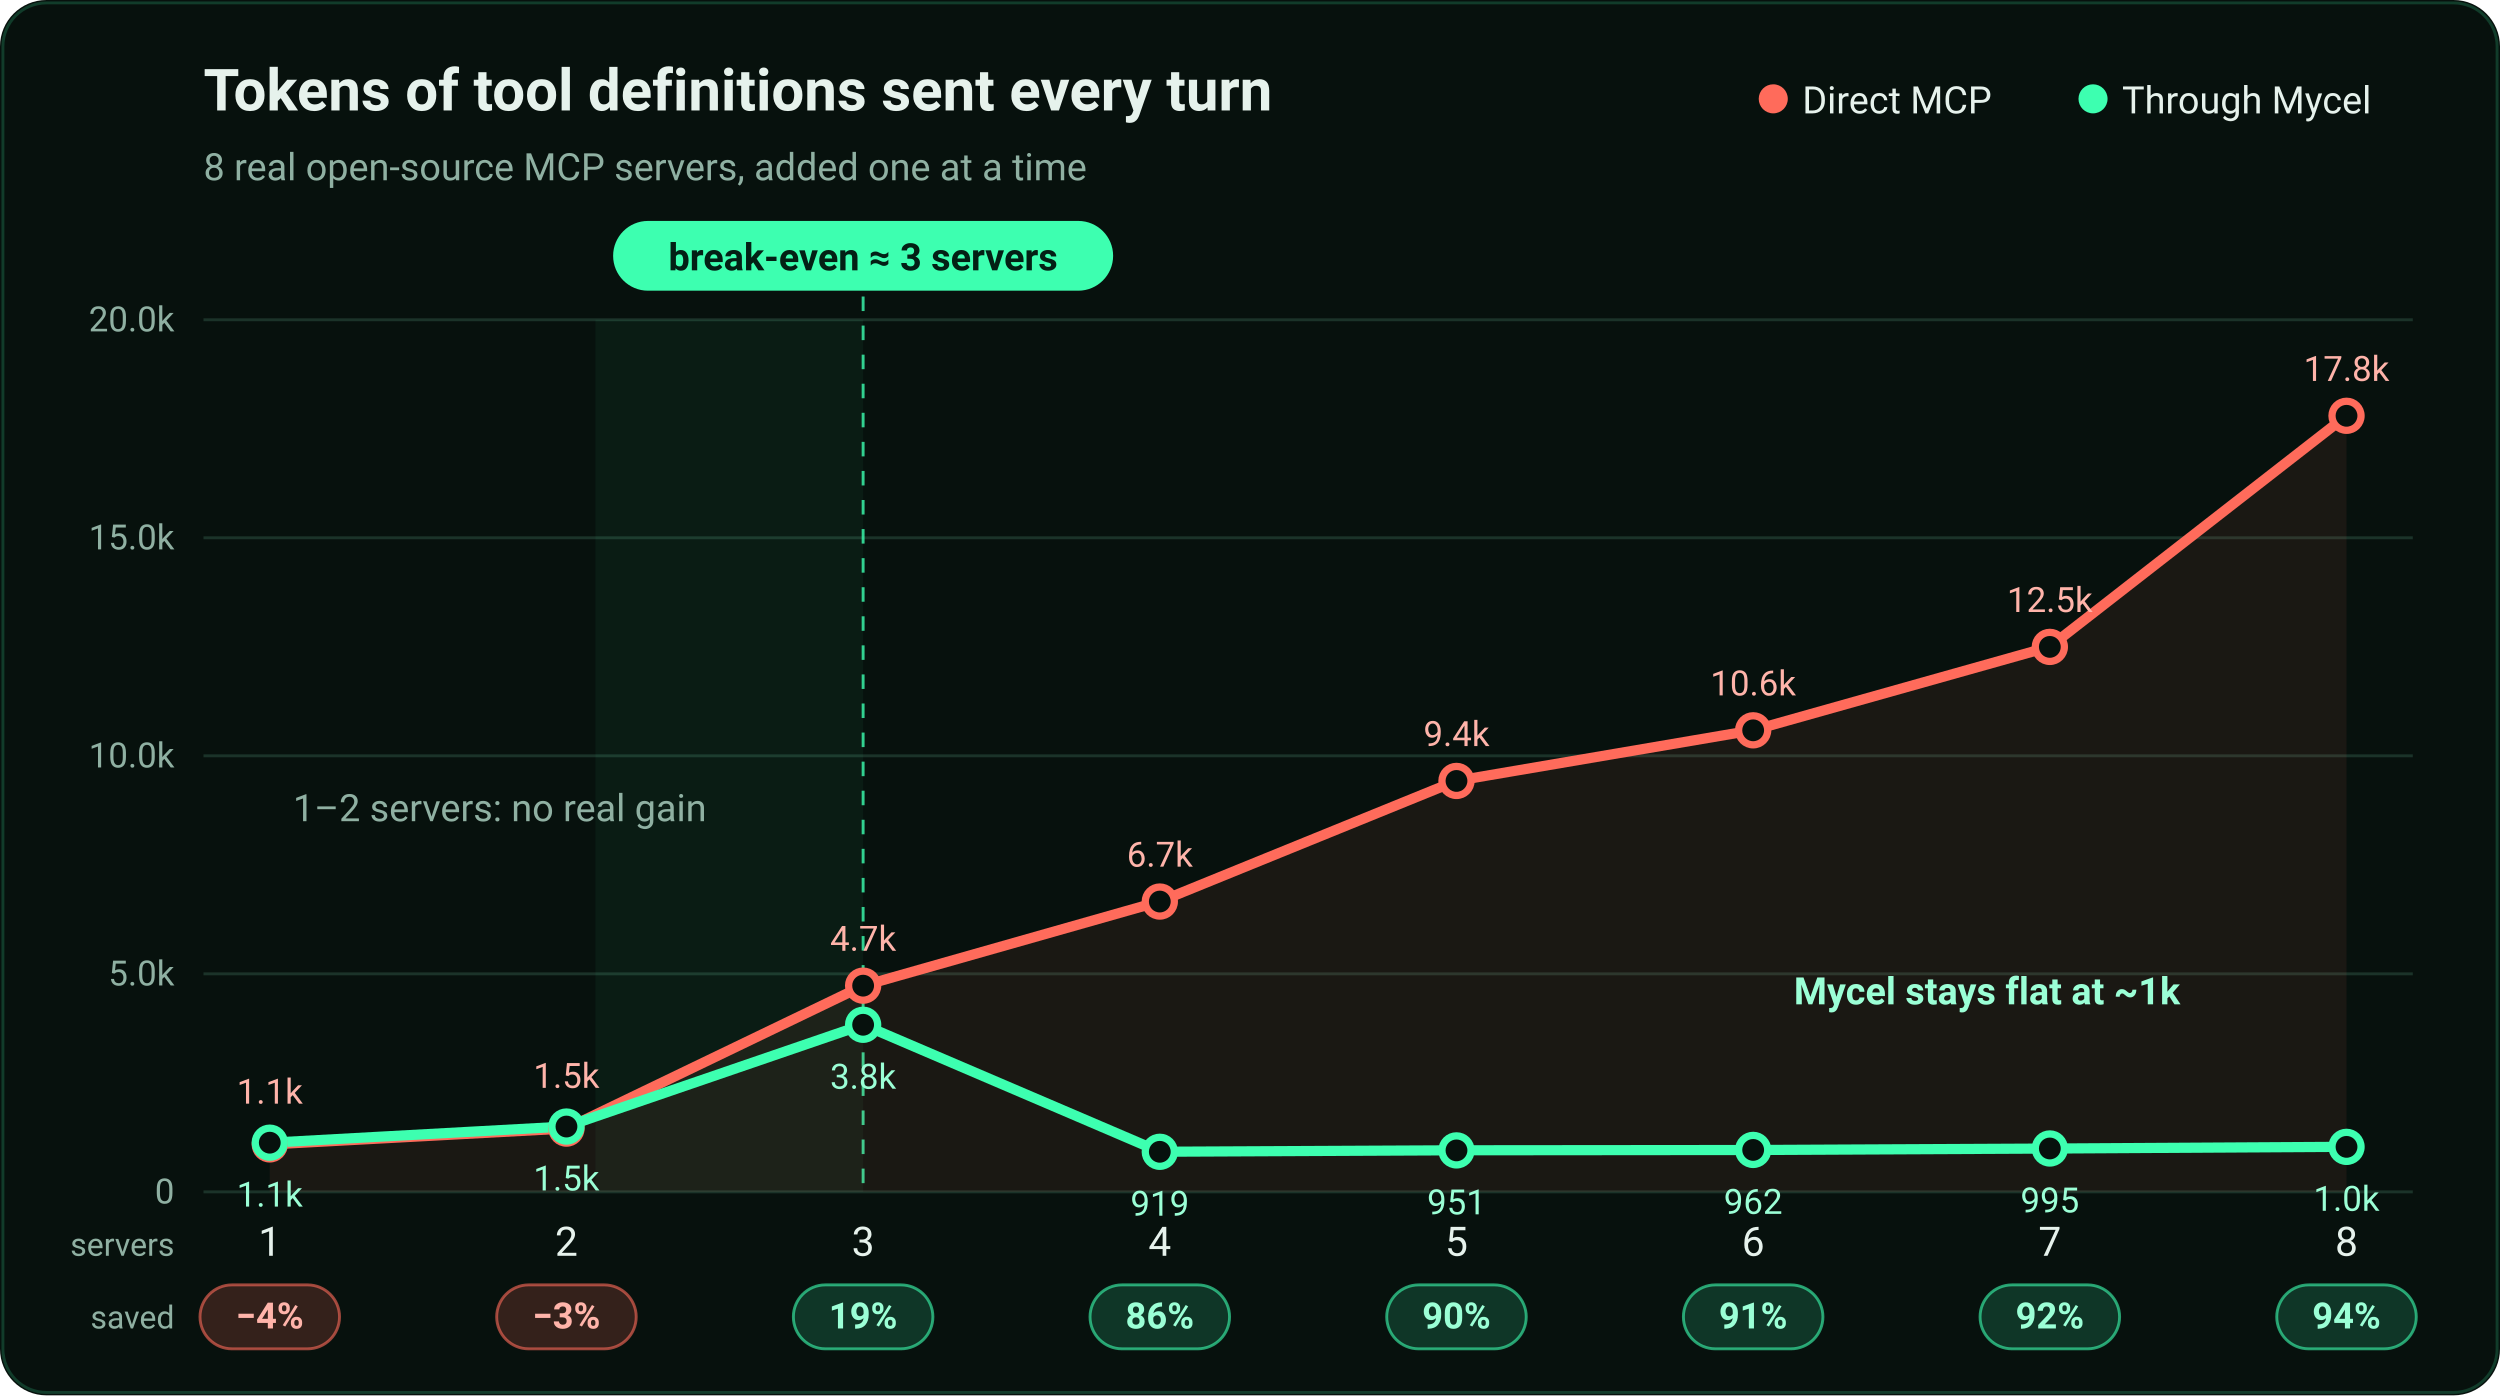
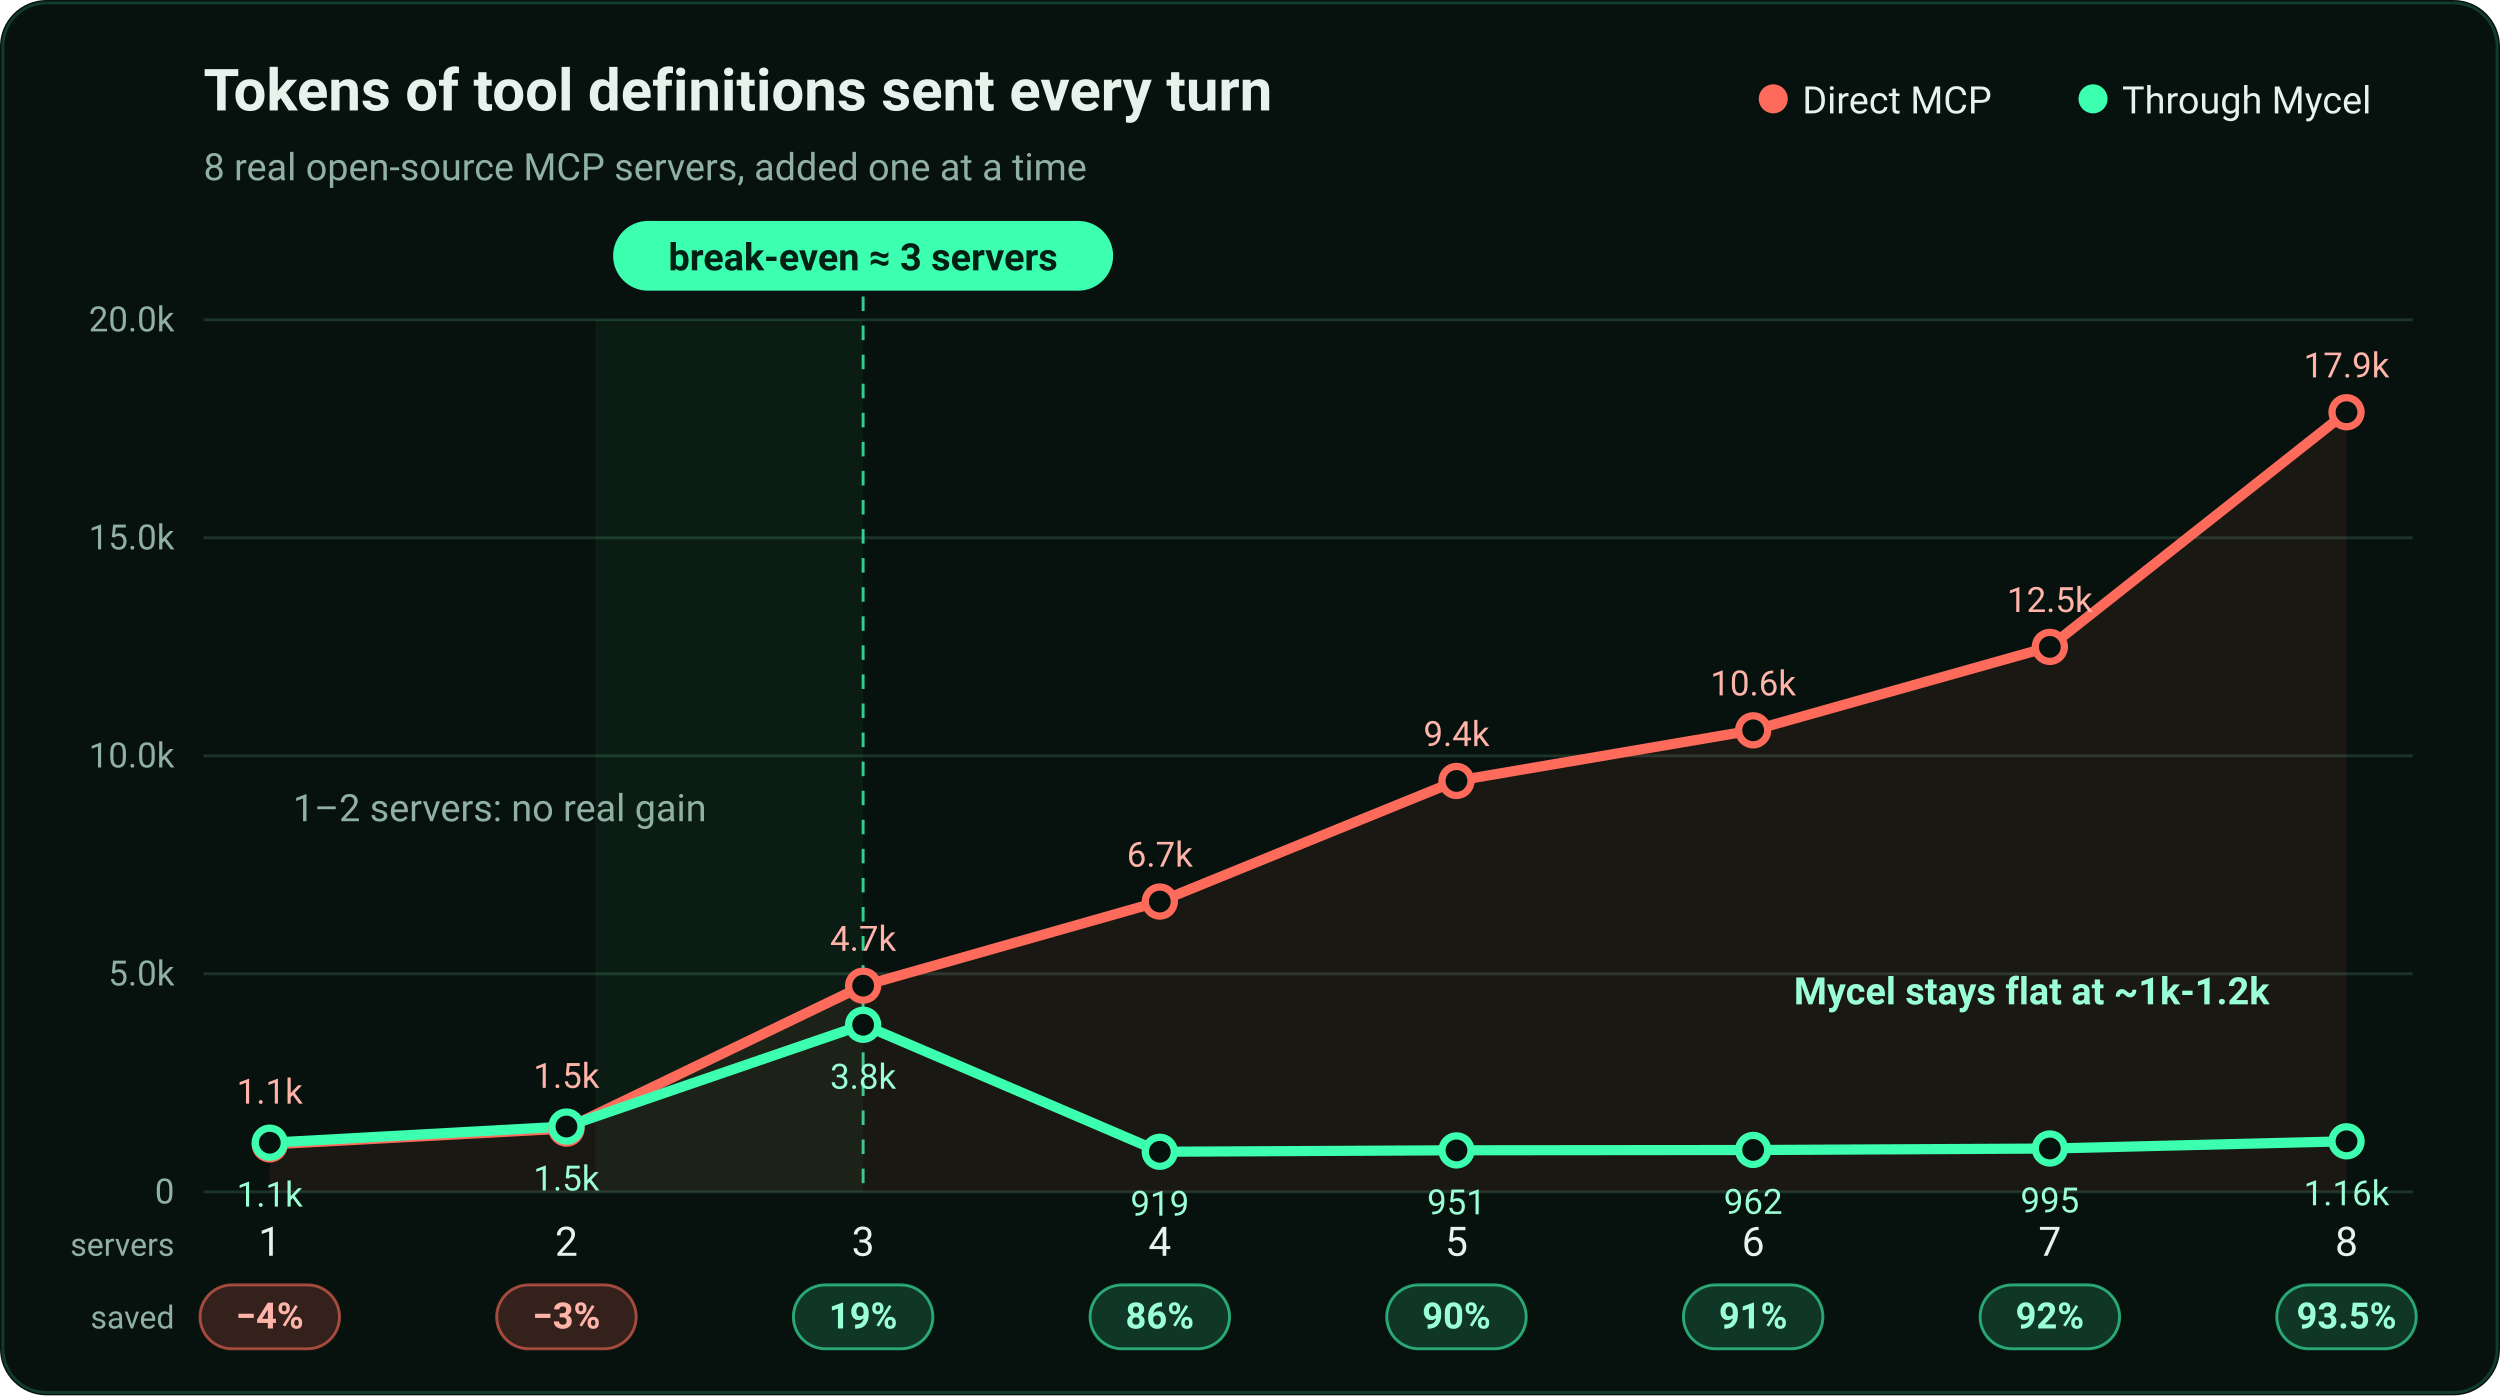
<svg xmlns="http://www.w3.org/2000/svg" viewBox="0 0 860 480" width="860" height="480" role="img" aria-labelledby="t d">
  <rect width="860" height="480" rx="16" fill="#07110D" />
  <rect x="1" y="1" width="858" height="478" rx="15" fill="none" stroke="#3DFFB0" stroke-opacity=".18" />
  <text x="70" y="38" font-family="system-ui, -apple-system, Segoe UI, Roboto, Helvetica, Arial, sans-serif" font-size="20" fill="#E6F2EC" font-weight="700">Tokens of tool definitions sent every turn</text>
  <text x="70" y="62" font-family="system-ui, -apple-system, Segoe UI, Roboto, Helvetica, Arial, sans-serif" font-size="13" fill="#8FB0A2">8 real open-source MCP servers, added one at a time</text>
  <circle cx="610" cy="34" r="5" fill="#FF6B5B" />
  <text x="620" y="39" font-family="system-ui, -apple-system, Segoe UI, Roboto, Helvetica, Arial, sans-serif" font-size="13" fill="#E6F2EC">Direct MCP</text>
  <circle cx="720" cy="34" r="5" fill="#3DFFB0" />
  <text x="730" y="39" font-family="system-ui, -apple-system, Segoe UI, Roboto, Helvetica, Arial, sans-serif" font-size="13" fill="#E6F2EC">Through Mycel</text>
  <line x1="70" x2="830" y1="410" y2="410" stroke="#1B3329" />
  <text x="60" y="414" font-family="system-ui, -apple-system, Segoe UI, Roboto, Helvetica, Arial, sans-serif" font-size="12" fill="#8FB0A2" text-anchor="end">0</text>
  <line x1="70" x2="830" y1="335" y2="335" stroke="#1B3329" />
  <text x="60" y="339" font-family="system-ui, -apple-system, Segoe UI, Roboto, Helvetica, Arial, sans-serif" font-size="12" fill="#8FB0A2" text-anchor="end">5.0k</text>
  <line x1="70" x2="830" y1="260" y2="260" stroke="#1B3329" />
  <text x="60" y="264" font-family="system-ui, -apple-system, Segoe UI, Roboto, Helvetica, Arial, sans-serif" font-size="12" fill="#8FB0A2" text-anchor="end">10.0k</text>
  <line x1="70" x2="830" y1="185" y2="185" stroke="#1B3329" />
  <text x="60" y="189" font-family="system-ui, -apple-system, Segoe UI, Roboto, Helvetica, Arial, sans-serif" font-size="12" fill="#8FB0A2" text-anchor="end">15.0k</text>
  <line x1="70" x2="830" y1="110" y2="110" stroke="#1B3329" />
  <text x="60" y="114" font-family="system-ui, -apple-system, Segoe UI, Roboto, Helvetica, Arial, sans-serif" font-size="12" fill="#8FB0A2" text-anchor="end">20.0k</text>
  <rect x="204.857" y="110" width="92.057" height="300" fill="#3DFFB0" fill-opacity=".05" />
  <line x1="296.914" x2="296.914" y1="102" y2="410" stroke="#3DFFB0" stroke-dasharray="5 5" stroke-opacity=".8" />
  <rect x="210.914" y="76" width="172" height="24" rx="12" fill="#3DFFB0" />
  <text x="296.914" y="93" font-family="system-ui, -apple-system, Segoe UI, Roboto, Helvetica, Arial, sans-serif" font-size="13" fill="#032015" text-anchor="middle" font-weight="700">break-even ≈ 3 servers</text>
-   <path d="M92.8 393.7 L194.9 388.2 L296.9 339.1 L399.0 310.1 L501.0 268.6 L603.1 251.2 L705.1 222.5 L807.2 143.0 L807.2 410 L92.8 410 Z" fill="#FF6B5B" fill-opacity=".08" />
-   <path d="M92.8 393.7 L194.9 388.2 L296.9 339.1 L399.0 310.1 L501.0 268.6 L603.1 251.2 L705.1 222.5 L807.2 143.0" fill="none" stroke="#FF6B5B" stroke-width="3.5" stroke-linejoin="round" stroke-linecap="round" />
-   <path d="M92.8 393.1 L194.9 387.5 L296.9 352.5 L399.0 396.2 L501.0 395.7 L603.1 395.6 L705.1 395.1 L807.2 394.5" fill="none" stroke="#3DFFB0" stroke-width="3.5" stroke-linejoin="round" stroke-linecap="round" />
+   <path d="M92.8 393.7 L194.9 388.2 L296.9 339.1 L399.0 310.1 L501.0 268.6 L603.1 251.2 L705.1 222.5 L807.2 141.8 L807.2 410 L92.8 410 Z" fill="#FF6B5B" fill-opacity=".08" />
+   <path d="M92.8 393.7 L194.9 388.2 L296.9 339.1 L399.0 310.1 L501.0 268.6 L603.1 251.2 L705.1 222.5 L807.2 141.8" fill="none" stroke="#FF6B5B" stroke-width="3.5" stroke-linejoin="round" stroke-linecap="round" />
+   <path d="M92.8 393.1 L194.9 387.5 L296.9 352.5 L399.0 396.2 L501.0 395.7 L603.1 395.6 L705.1 395.1 L807.2 392.6" fill="none" stroke="#3DFFB0" stroke-width="3.5" stroke-linejoin="round" stroke-linecap="round" />
  <circle cx="92.8" cy="393.665" r="5" fill="#07110D" stroke="#FF6B5B" stroke-width="2.5" />
  <circle cx="92.8" cy="393.08" r="5" fill="#07110D" stroke="#3DFFB0" stroke-width="2.5" />
  <circle cx="194.857" cy="388.235" r="5" fill="#07110D" stroke="#FF6B5B" stroke-width="2.5" />
  <circle cx="194.857" cy="387.53" r="5" fill="#07110D" stroke="#3DFFB0" stroke-width="2.5" />
  <circle cx="296.914" cy="339.065" r="5" fill="#07110D" stroke="#FF6B5B" stroke-width="2.5" />
  <circle cx="296.914" cy="352.52" r="5" fill="#07110D" stroke="#3DFFB0" stroke-width="2.5" />
  <circle cx="398.971" cy="310.13" r="5" fill="#07110D" stroke="#FF6B5B" stroke-width="2.5" />
  <circle cx="398.971" cy="396.215" r="5" fill="#07110D" stroke="#3DFFB0" stroke-width="2.5" />
  <circle cx="501.029" cy="268.64" r="5" fill="#07110D" stroke="#FF6B5B" stroke-width="2.5" />
  <circle cx="501.029" cy="395.735" r="5" fill="#07110D" stroke="#3DFFB0" stroke-width="2.5" />
  <circle cx="603.086" cy="251.225" r="5" fill="#07110D" stroke="#FF6B5B" stroke-width="2.5" />
  <circle cx="603.086" cy="395.57" r="5" fill="#07110D" stroke="#3DFFB0" stroke-width="2.5" />
  <circle cx="705.143" cy="222.53" r="5" fill="#07110D" stroke="#FF6B5B" stroke-width="2.5" />
  <circle cx="705.143" cy="395.075" r="5" fill="#07110D" stroke="#3DFFB0" stroke-width="2.5" />
-   <circle cx="807.2" cy="143.03" r="5" fill="#07110D" stroke="#FF6B5B" stroke-width="2.5" />
-   <circle cx="807.2" cy="394.52" r="5" fill="#07110D" stroke="#3DFFB0" stroke-width="2.5" />
+   <circle cx="807.2" cy="141.8" r="5" fill="#07110D" stroke="#FF6B5B" stroke-width="2.5" />
+   <circle cx="807.2" cy="392.6" r="5" fill="#07110D" stroke="#3DFFB0" stroke-width="2.5" />
  <text x="296.914" y="327.065" font-family="system-ui, -apple-system, Segoe UI, Roboto, Helvetica, Arial, sans-serif" font-size="12" fill="#FFB4AA" text-anchor="middle">4.7k</text>
  <text x="398.971" y="298.13" font-family="system-ui, -apple-system, Segoe UI, Roboto, Helvetica, Arial, sans-serif" font-size="12" fill="#FFB4AA" text-anchor="middle">6.7k</text>
  <text x="501.029" y="256.64" font-family="system-ui, -apple-system, Segoe UI, Roboto, Helvetica, Arial, sans-serif" font-size="12" fill="#FFB4AA" text-anchor="middle">9.4k</text>
  <text x="603.086" y="239.225" font-family="system-ui, -apple-system, Segoe UI, Roboto, Helvetica, Arial, sans-serif" font-size="12" fill="#FFB4AA" text-anchor="middle">10.6k</text>
  <text x="705.143" y="210.53" font-family="system-ui, -apple-system, Segoe UI, Roboto, Helvetica, Arial, sans-serif" font-size="12" fill="#FFB4AA" text-anchor="middle">12.5k</text>
-   <text x="807.2" y="131.03" font-family="system-ui, -apple-system, Segoe UI, Roboto, Helvetica, Arial, sans-serif" font-size="12" fill="#FFB4AA" text-anchor="middle">17.8k</text>
+   <text x="807.2" y="129.83" font-family="system-ui, -apple-system, Segoe UI, Roboto, Helvetica, Arial, sans-serif" font-size="12" fill="#FFB4AA" text-anchor="middle">17.9k</text>
  <text x="92.8" y="379.665" font-family="system-ui, -apple-system, Segoe UI, Roboto, Helvetica, Arial, sans-serif" font-size="12" fill="#FFB4AA" text-anchor="middle">1.1k</text>
  <text x="92.8" y="415.08" font-family="system-ui, -apple-system, Segoe UI, Roboto, Helvetica, Arial, sans-serif" font-size="12" fill="#9BFFD6" text-anchor="middle">1.1k</text>
  <text x="194.857" y="374.235" font-family="system-ui, -apple-system, Segoe UI, Roboto, Helvetica, Arial, sans-serif" font-size="12" fill="#FFB4AA" text-anchor="middle">1.5k</text>
  <text x="194.857" y="409.53" font-family="system-ui, -apple-system, Segoe UI, Roboto, Helvetica, Arial, sans-serif" font-size="12" fill="#9BFFD6" text-anchor="middle">1.5k</text>
  <text x="296.914" y="374.52" font-family="system-ui, -apple-system, Segoe UI, Roboto, Helvetica, Arial, sans-serif" font-size="12" fill="#9BFFD6" text-anchor="middle">3.8k</text>
  <text x="398.971" y="418.215" font-family="system-ui, -apple-system, Segoe UI, Roboto, Helvetica, Arial, sans-serif" font-size="12" fill="#9BFFD6" text-anchor="middle">919</text>
  <text x="501.029" y="417.735" font-family="system-ui, -apple-system, Segoe UI, Roboto, Helvetica, Arial, sans-serif" font-size="12" fill="#9BFFD6" text-anchor="middle">951</text>
  <text x="603.086" y="417.57" font-family="system-ui, -apple-system, Segoe UI, Roboto, Helvetica, Arial, sans-serif" font-size="12" fill="#9BFFD6" text-anchor="middle">962</text>
  <text x="705.143" y="417.075" font-family="system-ui, -apple-system, Segoe UI, Roboto, Helvetica, Arial, sans-serif" font-size="12" fill="#9BFFD6" text-anchor="middle">995</text>
-   <text x="807.2" y="416.52" font-family="system-ui, -apple-system, Segoe UI, Roboto, Helvetica, Arial, sans-serif" font-size="12" fill="#9BFFD6" text-anchor="middle">1.0k</text>
+   <text x="807.2" y="414.62" font-family="system-ui, -apple-system, Segoe UI, Roboto, Helvetica, Arial, sans-serif" font-size="12" fill="#9BFFD6" text-anchor="middle">1.16k</text>
  <text x="92.8" y="432" font-family="system-ui, -apple-system, Segoe UI, Roboto, Helvetica, Arial, sans-serif" font-size="14" fill="#E6F2EC" text-anchor="middle">1</text>
  <rect x="68.8" y="442" width="48" height="22" rx="11" fill="#FF6B5B" fill-opacity="0.18" stroke="#FF6B5B" stroke-opacity=".6" />
  <text x="92.8" y="457" font-family="system-ui, -apple-system, Segoe UI, Roboto, Helvetica, Arial, sans-serif" font-size="12.5" fill="#FFB4AA" text-anchor="middle" font-weight="700">−4%</text>
  <text x="194.857" y="432" font-family="system-ui, -apple-system, Segoe UI, Roboto, Helvetica, Arial, sans-serif" font-size="14" fill="#E6F2EC" text-anchor="middle">2</text>
  <rect x="170.857" y="442" width="48" height="22" rx="11" fill="#FF6B5B" fill-opacity="0.18" stroke="#FF6B5B" stroke-opacity=".6" />
  <text x="194.857" y="457" font-family="system-ui, -apple-system, Segoe UI, Roboto, Helvetica, Arial, sans-serif" font-size="12.5" fill="#FFB4AA" text-anchor="middle" font-weight="700">−3%</text>
  <text x="296.914" y="432" font-family="system-ui, -apple-system, Segoe UI, Roboto, Helvetica, Arial, sans-serif" font-size="14" fill="#E6F2EC" text-anchor="middle">3</text>
  <rect x="272.914" y="442" width="48" height="22" rx="11" fill="#3DFFB0" fill-opacity="0.16" stroke="#3DFFB0" stroke-opacity=".6" />
  <text x="296.914" y="457" font-family="system-ui, -apple-system, Segoe UI, Roboto, Helvetica, Arial, sans-serif" font-size="12.5" fill="#9BFFD6" text-anchor="middle" font-weight="700">19%</text>
  <text x="398.971" y="432" font-family="system-ui, -apple-system, Segoe UI, Roboto, Helvetica, Arial, sans-serif" font-size="14" fill="#E6F2EC" text-anchor="middle">4</text>
  <rect x="374.971" y="442" width="48" height="22" rx="11" fill="#3DFFB0" fill-opacity="0.16" stroke="#3DFFB0" stroke-opacity=".6" />
  <text x="398.971" y="457" font-family="system-ui, -apple-system, Segoe UI, Roboto, Helvetica, Arial, sans-serif" font-size="12.5" fill="#9BFFD6" text-anchor="middle" font-weight="700">86%</text>
  <text x="501.029" y="432" font-family="system-ui, -apple-system, Segoe UI, Roboto, Helvetica, Arial, sans-serif" font-size="14" fill="#E6F2EC" text-anchor="middle">5</text>
  <rect x="477.029" y="442" width="48" height="22" rx="11" fill="#3DFFB0" fill-opacity="0.16" stroke="#3DFFB0" stroke-opacity=".6" />
  <text x="501.029" y="457" font-family="system-ui, -apple-system, Segoe UI, Roboto, Helvetica, Arial, sans-serif" font-size="12.5" fill="#9BFFD6" text-anchor="middle" font-weight="700">90%</text>
  <text x="603.086" y="432" font-family="system-ui, -apple-system, Segoe UI, Roboto, Helvetica, Arial, sans-serif" font-size="14" fill="#E6F2EC" text-anchor="middle">6</text>
  <rect x="579.086" y="442" width="48" height="22" rx="11" fill="#3DFFB0" fill-opacity="0.16" stroke="#3DFFB0" stroke-opacity=".6" />
  <text x="603.086" y="457" font-family="system-ui, -apple-system, Segoe UI, Roboto, Helvetica, Arial, sans-serif" font-size="12.5" fill="#9BFFD6" text-anchor="middle" font-weight="700">91%</text>
  <text x="705.143" y="432" font-family="system-ui, -apple-system, Segoe UI, Roboto, Helvetica, Arial, sans-serif" font-size="14" fill="#E6F2EC" text-anchor="middle">7</text>
  <rect x="681.143" y="442" width="48" height="22" rx="11" fill="#3DFFB0" fill-opacity="0.16" stroke="#3DFFB0" stroke-opacity=".6" />
  <text x="705.143" y="457" font-family="system-ui, -apple-system, Segoe UI, Roboto, Helvetica, Arial, sans-serif" font-size="12.5" fill="#9BFFD6" text-anchor="middle" font-weight="700">92%</text>
  <text x="807.2" y="432" font-family="system-ui, -apple-system, Segoe UI, Roboto, Helvetica, Arial, sans-serif" font-size="14" fill="#E6F2EC" text-anchor="middle">8</text>
  <rect x="783.2" y="442" width="48" height="22" rx="11" fill="#3DFFB0" fill-opacity="0.16" stroke="#3DFFB0" stroke-opacity=".6" />
-   <text x="807.2" y="457" font-family="system-ui, -apple-system, Segoe UI, Roboto, Helvetica, Arial, sans-serif" font-size="12.5" fill="#9BFFD6" text-anchor="middle" font-weight="700">94%</text>
+   <text x="807.2" y="457" font-family="system-ui, -apple-system, Segoe UI, Roboto, Helvetica, Arial, sans-serif" font-size="12.5" fill="#9BFFD6" text-anchor="middle" font-weight="700">93.5%</text>
  <text x="60" y="432" font-family="system-ui, -apple-system, Segoe UI, Roboto, Helvetica, Arial, sans-serif" font-size="11" fill="#8FB0A2" text-anchor="end">servers</text>
  <text x="60" y="457" font-family="system-ui, -apple-system, Segoe UI, Roboto, Helvetica, Arial, sans-serif" font-size="11" fill="#8FB0A2" text-anchor="end">saved</text>
  <text x="100.8" y="282.5" font-family="system-ui, -apple-system, Segoe UI, Roboto, Helvetica, Arial, sans-serif" font-size="13" fill="#8FB0A2">1–2 servers: no real gain</text>
-   <text x="617.086" y="345.5" font-family="system-ui, -apple-system, Segoe UI, Roboto, Helvetica, Arial, sans-serif" font-size="13" fill="#9BFFD6" font-weight="600">Mycel stays flat at ~1k</text>
+   <text x="617.086" y="345.5" font-family="system-ui, -apple-system, Segoe UI, Roboto, Helvetica, Arial, sans-serif" font-size="13" fill="#9BFFD6" font-weight="600">Mycel stays flat at ~1k-1.2k</text>
</svg>
